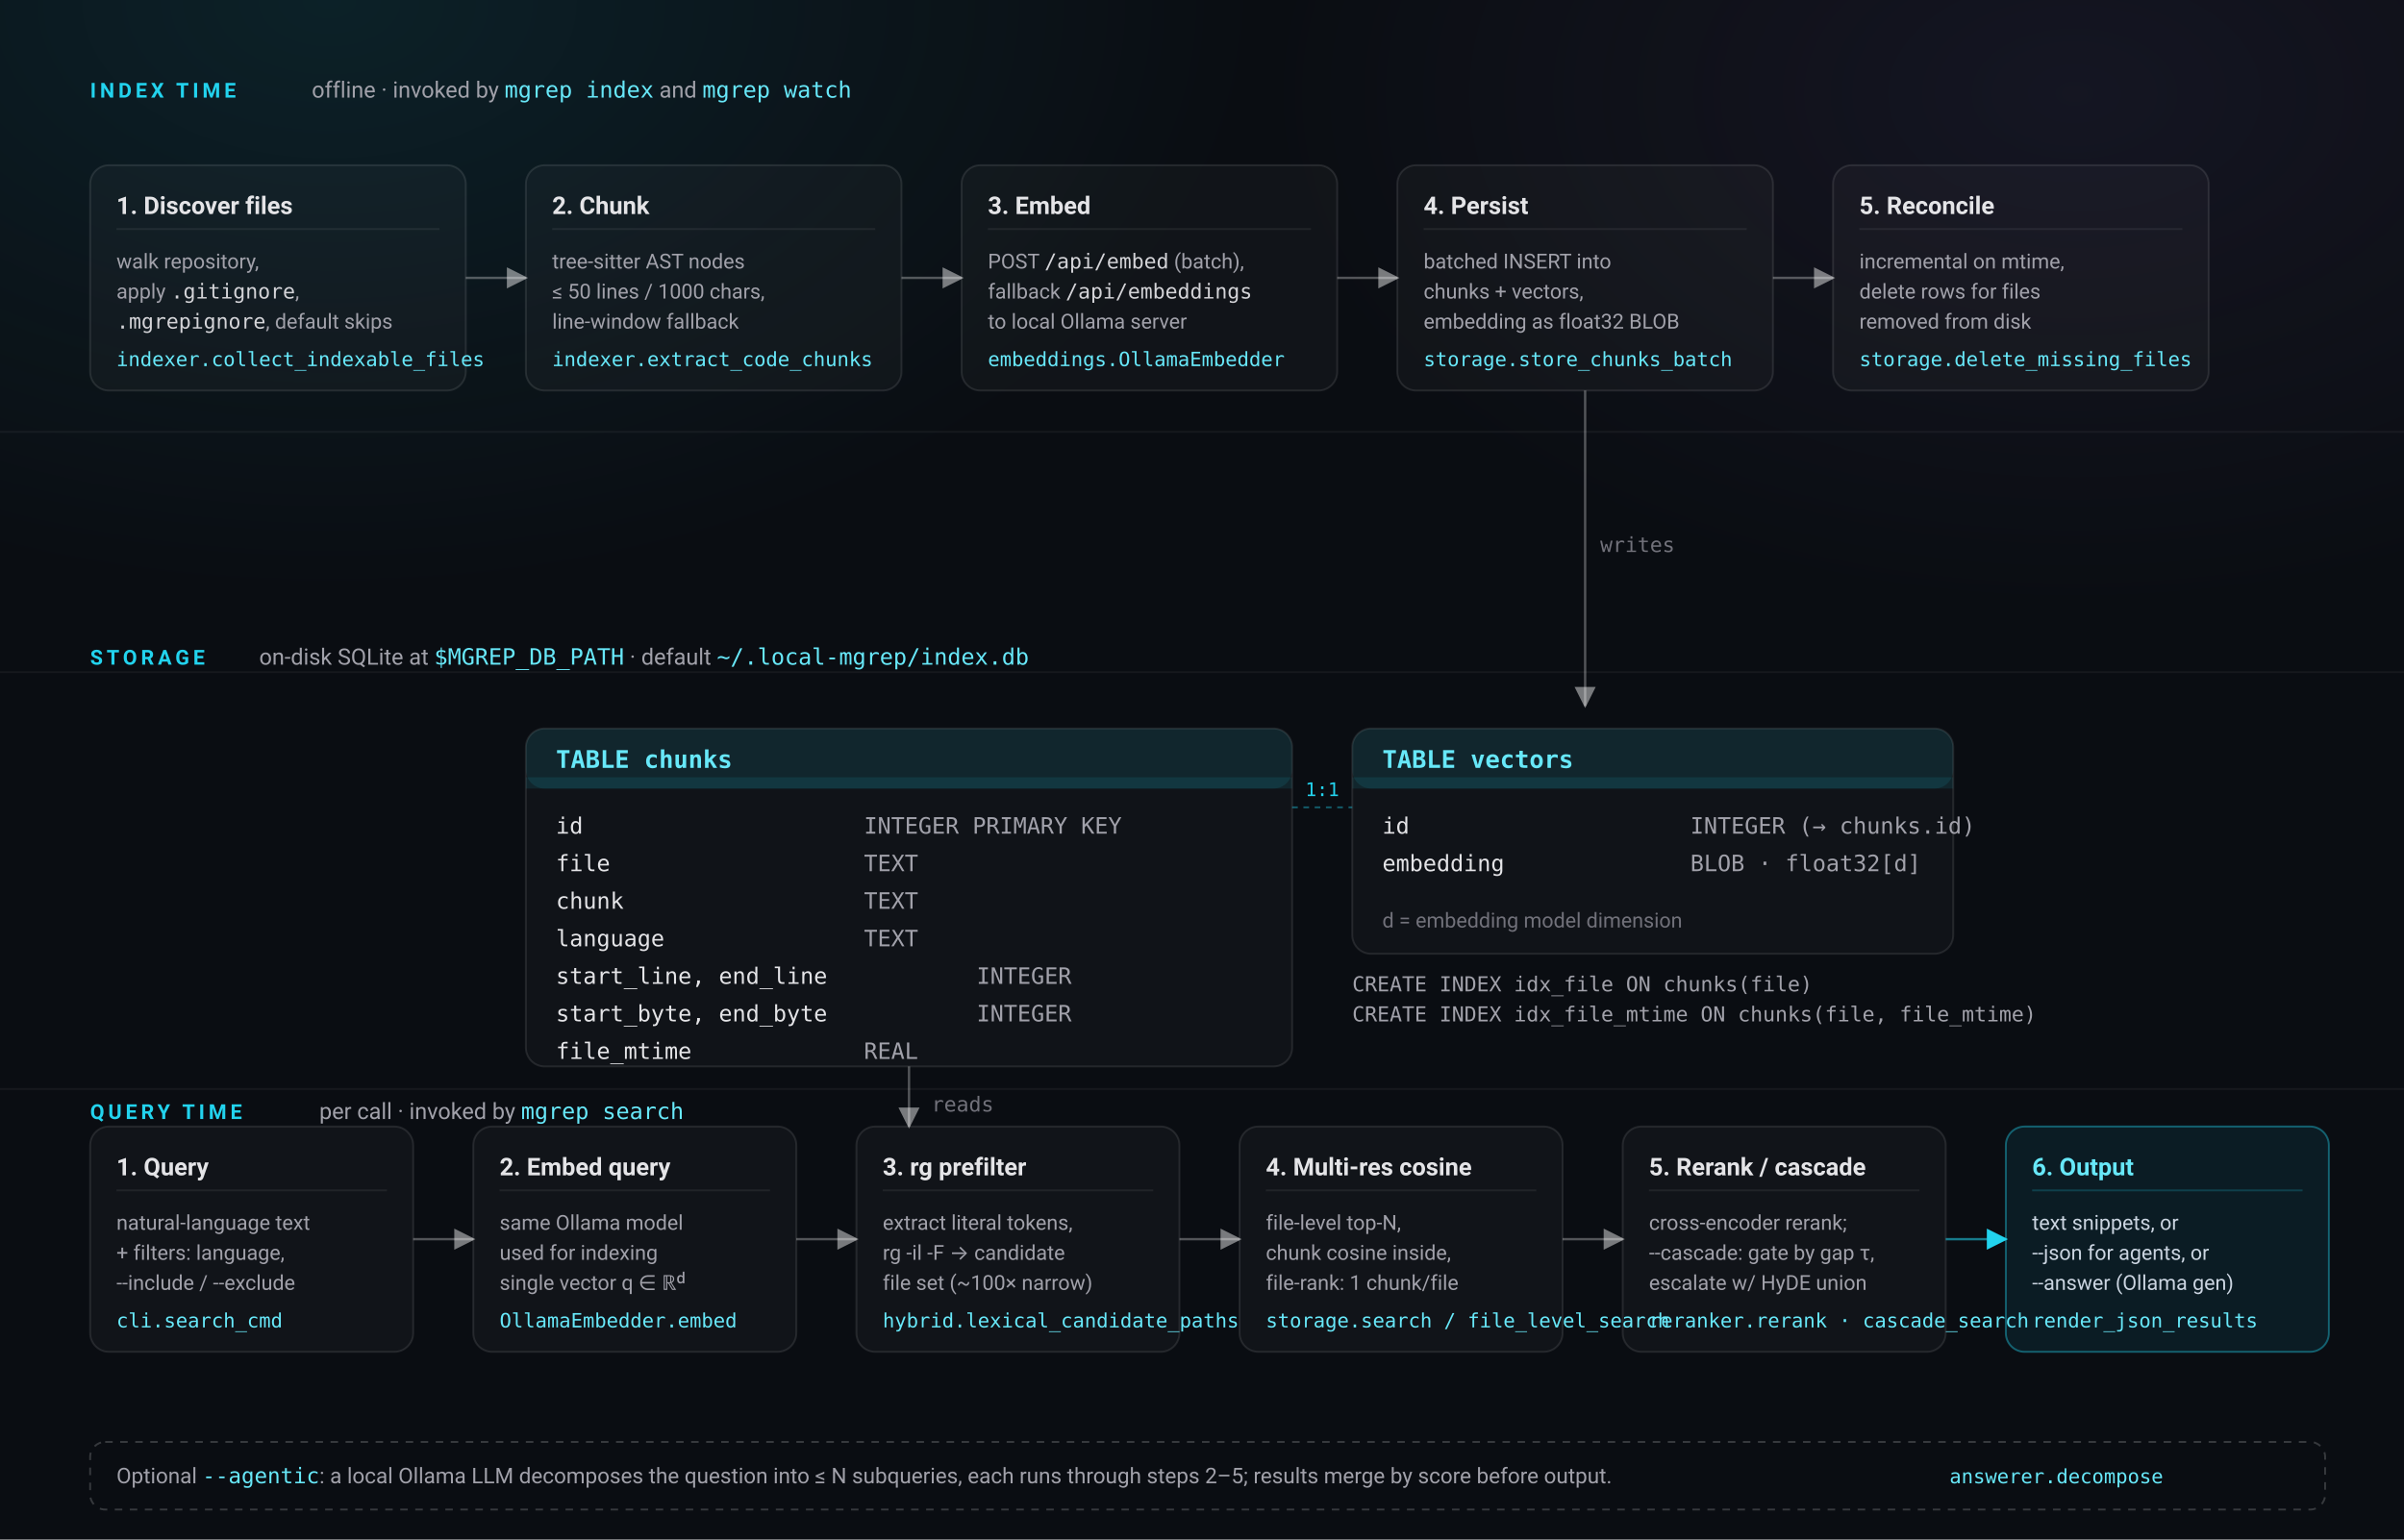
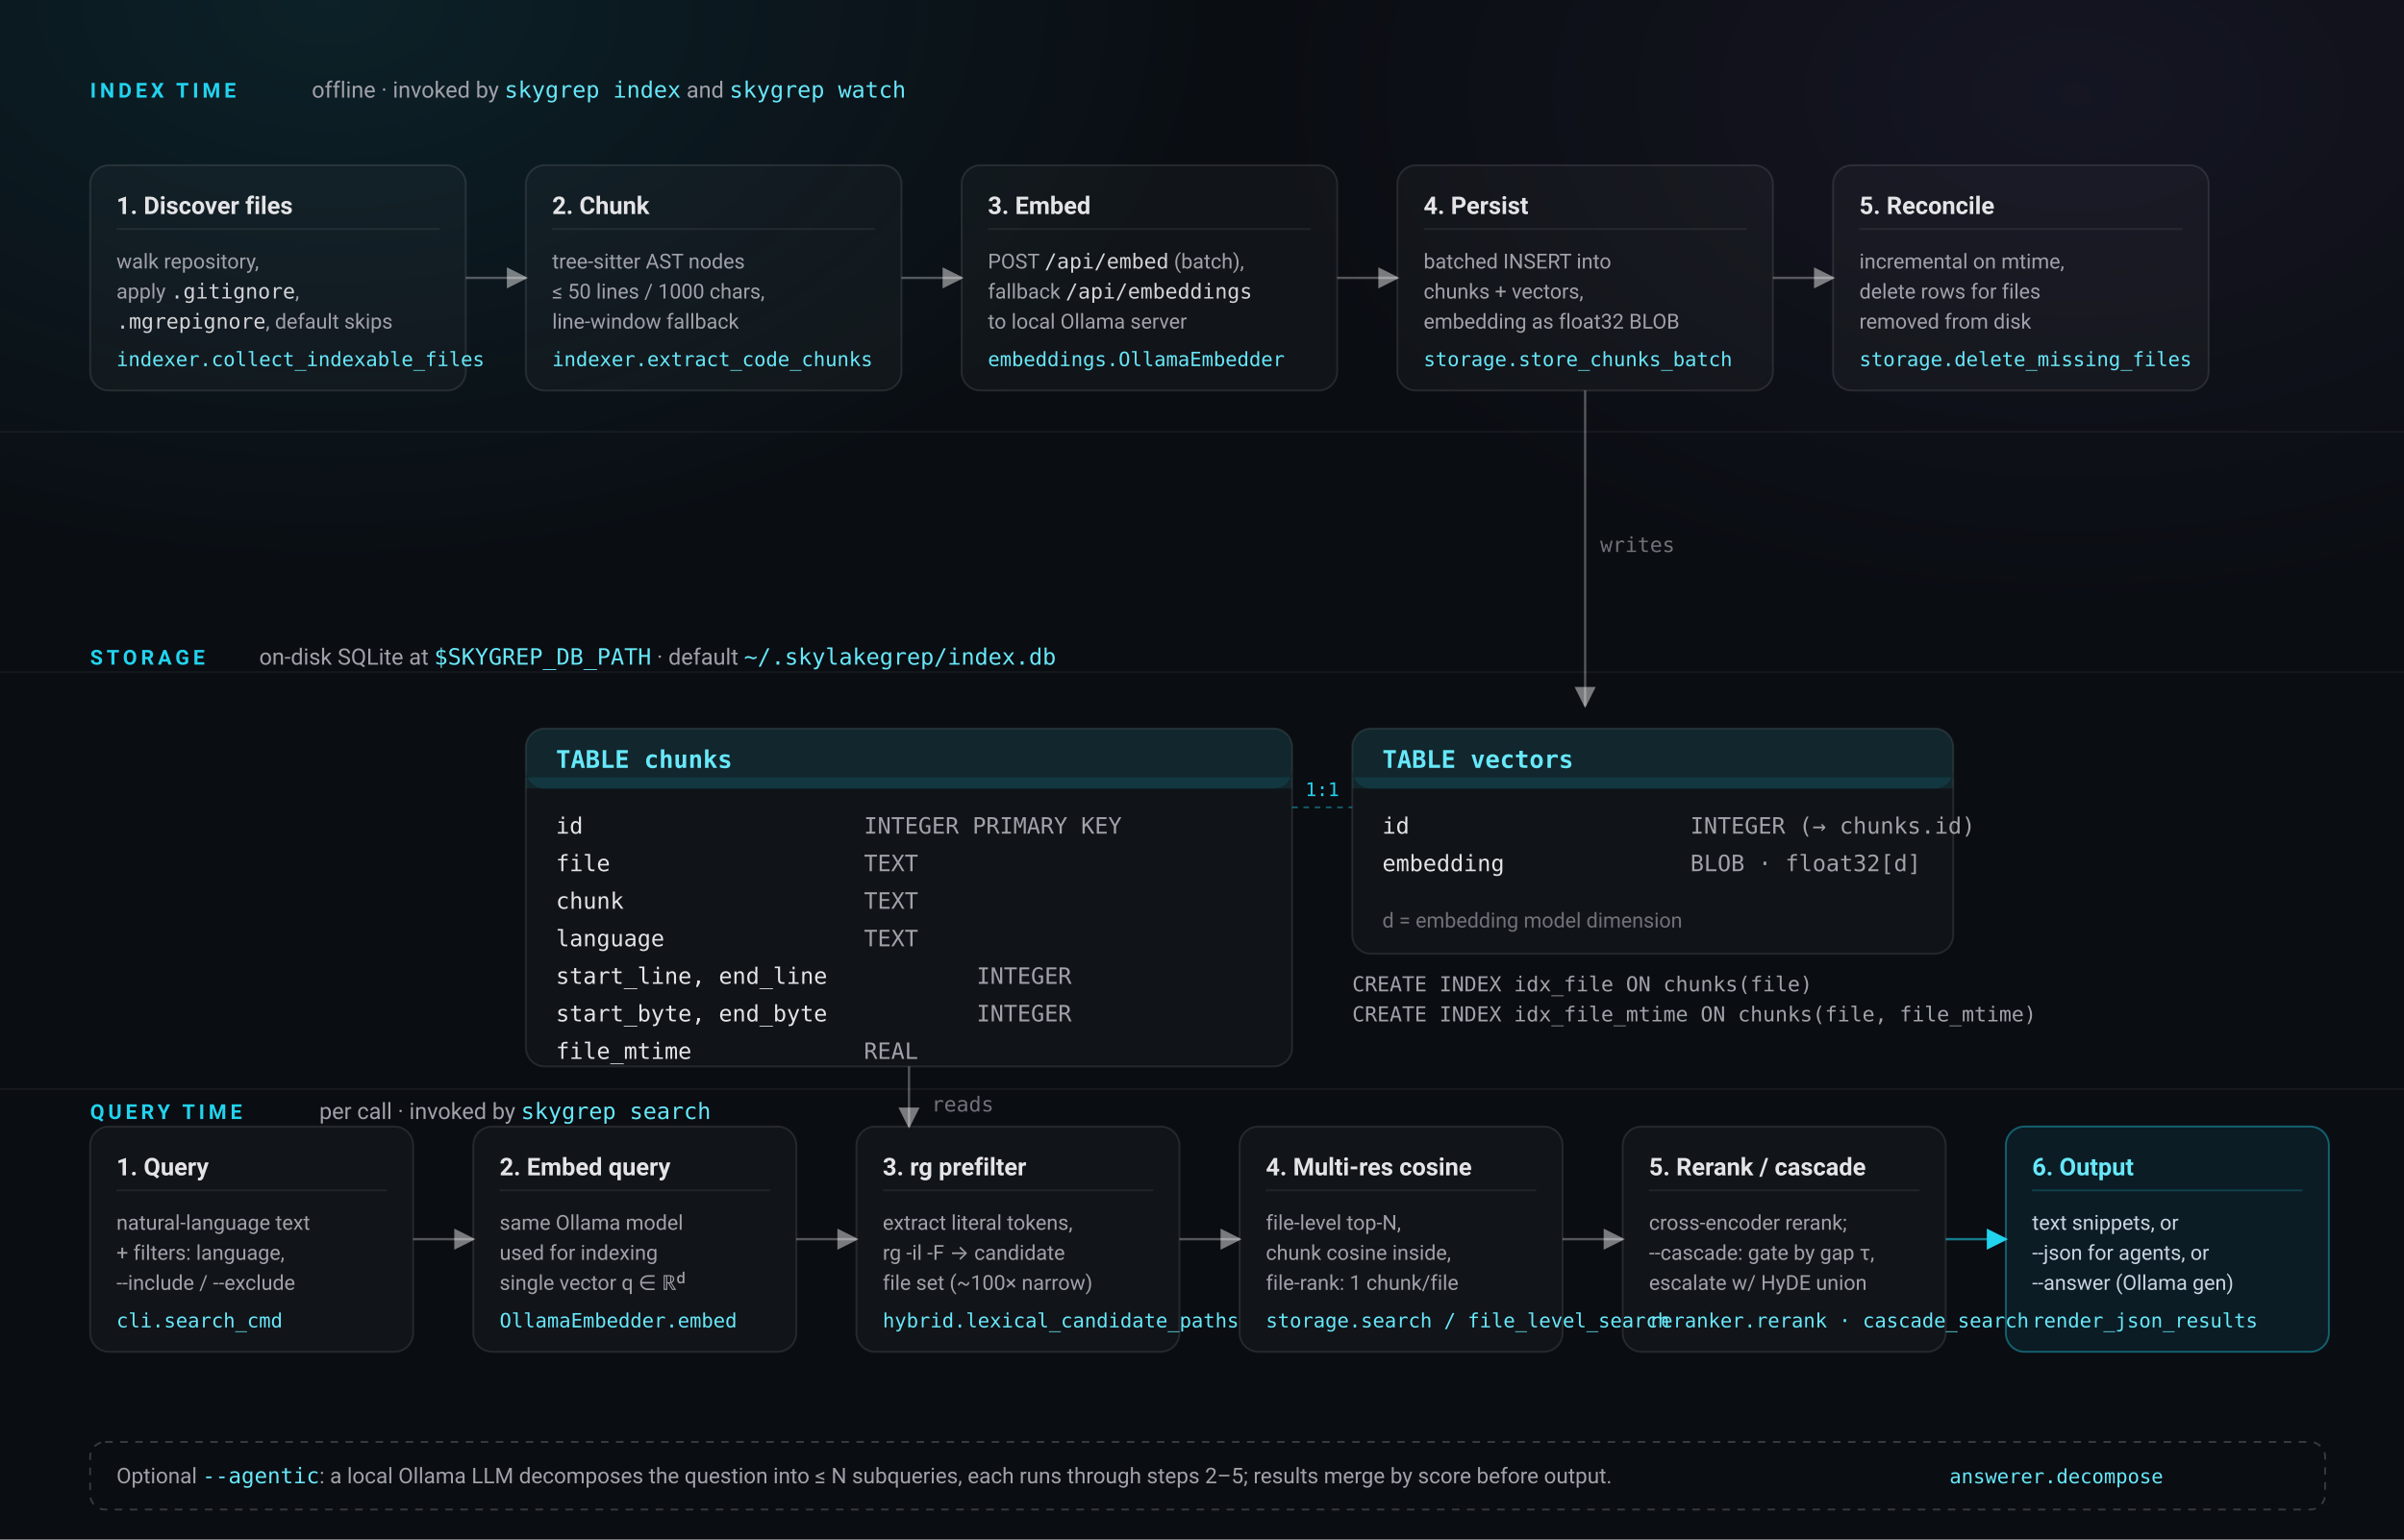
<svg xmlns="http://www.w3.org/2000/svg" viewBox="0 0 1280 820" role="img" aria-labelledby="arch-title arch-desc" font-family="ui-sans-serif, -apple-system, 'Segoe UI', Roboto, system-ui, sans-serif">
  <defs>
    <marker id="arr" viewBox="0 0 10 10" refX="9" refY="5" markerWidth="9" markerHeight="9" orient="auto-start-reverse">
      <path d="M0,0 L10,5 L0,10 z" fill="rgba(255,255,255,0.45)" />
    </marker>
    <marker id="arr-cy" viewBox="0 0 10 10" refX="9" refY="5" markerWidth="9" markerHeight="9" orient="auto-start-reverse">
      <path d="M0,0 L10,5 L0,10 z" fill="#22d3ee" />
    </marker>
    <radialGradient id="arch-orb-cy" cx="14%" cy="0%" r="55%">
      <stop offset="0%" stop-color="rgba(34,211,238,0.10)" />
      <stop offset="70%" stop-color="rgba(34,211,238,0)" />
    </radialGradient>
    <radialGradient id="arch-orb-vi" cx="86%" cy="6%" r="48%">
      <stop offset="0%" stop-color="rgba(167,139,250,0.07)" />
      <stop offset="70%" stop-color="rgba(167,139,250,0)" />
    </radialGradient>
  </defs>
  <rect width="1280" height="820" fill="#0a0d12" />
  <rect width="1280" height="820" fill="url(#arch-orb-cy)" />
  <rect width="1280" height="820" fill="url(#arch-orb-vi)" />
  <g stroke="rgba(255,255,255,0.05)" stroke-width="1">
    <path d="M0 230 H1280" />
    <path d="M0 358 H1280" />
    <path d="M0 580 H1280" />
  </g>
  <g font-size="11" font-weight="700" letter-spacing="2" fill="#22d3ee">
    <text x="48" y="52">INDEX TIME</text>
    <text x="48" y="354">STORAGE</text>
    <text x="48" y="596">QUERY TIME</text>
  </g>
  <g font-size="12" fill="#a1a1aa">
-     <text x="166" y="52">offline · invoked by <tspan font-family="ui-monospace, Menlo, Consolas, monospace" fill="#67e8f9">mgrep index</tspan> and <tspan font-family="ui-monospace, Menlo, Consolas, monospace" fill="#67e8f9">mgrep watch</tspan>
+     <text x="166" y="52">offline · invoked by <tspan font-family="ui-monospace, Menlo, Consolas, monospace" fill="#67e8f9">skygrep index</tspan> and <tspan font-family="ui-monospace, Menlo, Consolas, monospace" fill="#67e8f9">skygrep watch</tspan>
    </text>
-     <text x="138" y="354">on-disk SQLite at <tspan font-family="ui-monospace, Menlo, Consolas, monospace" fill="#67e8f9">$MGREP_DB_PATH</tspan> · default <tspan font-family="ui-monospace, Menlo, Consolas, monospace" fill="#67e8f9">~/.local-mgrep/index.db</tspan>
+     <text x="138" y="354">on-disk SQLite at <tspan font-family="ui-monospace, Menlo, Consolas, monospace" fill="#67e8f9">$SKYGREP_DB_PATH</tspan> · default <tspan font-family="ui-monospace, Menlo, Consolas, monospace" fill="#67e8f9">~/.skylakegrep/index.db</tspan>
    </text>
-     <text x="170" y="596">per call · invoked by <tspan font-family="ui-monospace, Menlo, Consolas, monospace" fill="#67e8f9">mgrep search</tspan>
+     <text x="170" y="596">per call · invoked by <tspan font-family="ui-monospace, Menlo, Consolas, monospace" fill="#67e8f9">skygrep search</tspan>
    </text>
  </g>
  <g>
    <g transform="translate(48 88)">
      <rect width="200" height="120" rx="10" fill="rgba(255,255,255,0.03)" stroke="rgba(255,255,255,0.10)" stroke-width="1" />
      <text x="14" y="26" font-size="13" font-weight="600" fill="#e4e4e7">1. Discover files</text>
      <line x1="14" y1="34" x2="186" y2="34" stroke="rgba(255,255,255,0.07)" />
      <text x="14" y="55" font-size="11" fill="#a1a1aa">walk repository,</text>
      <text x="14" y="71" font-size="11" fill="#a1a1aa">apply <tspan font-family="ui-monospace, Menlo, Consolas, monospace" fill="#d4d4d8">.gitignore</tspan>,</text>
      <text x="14" y="87" font-size="11" fill="#a1a1aa">
        <tspan font-family="ui-monospace, Menlo, Consolas, monospace" fill="#d4d4d8">.mgrepignore</tspan>, default skips</text>
      <text x="14" y="107" font-size="10.5" fill="#67e8f9" font-family="ui-monospace, Menlo, Consolas, monospace">indexer.collect_indexable_files</text>
    </g>
    <g transform="translate(280 88)">
      <rect width="200" height="120" rx="10" fill="rgba(255,255,255,0.03)" stroke="rgba(255,255,255,0.10)" stroke-width="1" />
      <text x="14" y="26" font-size="13" font-weight="600" fill="#e4e4e7">2. Chunk</text>
      <line x1="14" y1="34" x2="186" y2="34" stroke="rgba(255,255,255,0.07)" />
      <text x="14" y="55" font-size="11" fill="#a1a1aa">tree-sitter AST nodes</text>
      <text x="14" y="71" font-size="11" fill="#a1a1aa">≤ 50 lines / 1000 chars,</text>
      <text x="14" y="87" font-size="11" fill="#a1a1aa">line-window fallback</text>
      <text x="14" y="107" font-size="10.5" fill="#67e8f9" font-family="ui-monospace, Menlo, Consolas, monospace">indexer.extract_code_chunks</text>
    </g>
    <g transform="translate(512 88)">
      <rect width="200" height="120" rx="10" fill="rgba(255,255,255,0.03)" stroke="rgba(255,255,255,0.10)" stroke-width="1" />
      <text x="14" y="26" font-size="13" font-weight="600" fill="#e4e4e7">3. Embed</text>
      <line x1="14" y1="34" x2="186" y2="34" stroke="rgba(255,255,255,0.07)" />
      <text x="14" y="55" font-size="11" fill="#a1a1aa">POST <tspan font-family="ui-monospace, Menlo, Consolas, monospace" fill="#d4d4d8">/api/embed</tspan> (batch),</text>
      <text x="14" y="71" font-size="11" fill="#a1a1aa">fallback <tspan font-family="ui-monospace, Menlo, Consolas, monospace" fill="#d4d4d8">/api/embeddings</tspan>
      </text>
      <text x="14" y="87" font-size="11" fill="#a1a1aa">to local Ollama server</text>
      <text x="14" y="107" font-size="10.5" fill="#67e8f9" font-family="ui-monospace, Menlo, Consolas, monospace">embeddings.OllamaEmbedder</text>
    </g>
    <g transform="translate(744 88)">
      <rect width="200" height="120" rx="10" fill="rgba(255,255,255,0.03)" stroke="rgba(255,255,255,0.10)" stroke-width="1" />
      <text x="14" y="26" font-size="13" font-weight="600" fill="#e4e4e7">4. Persist</text>
      <line x1="14" y1="34" x2="186" y2="34" stroke="rgba(255,255,255,0.07)" />
      <text x="14" y="55" font-size="11" fill="#a1a1aa">batched INSERT into</text>
      <text x="14" y="71" font-size="11" fill="#a1a1aa">chunks + vectors,</text>
      <text x="14" y="87" font-size="11" fill="#a1a1aa">embedding as float32 BLOB</text>
      <text x="14" y="107" font-size="10.5" fill="#67e8f9" font-family="ui-monospace, Menlo, Consolas, monospace">storage.store_chunks_batch</text>
    </g>
    <g transform="translate(976 88)">
      <rect width="200" height="120" rx="10" fill="rgba(255,255,255,0.03)" stroke="rgba(255,255,255,0.10)" stroke-width="1" />
      <text x="14" y="26" font-size="13" font-weight="600" fill="#e4e4e7">5. Reconcile</text>
      <line x1="14" y1="34" x2="186" y2="34" stroke="rgba(255,255,255,0.07)" />
      <text x="14" y="55" font-size="11" fill="#a1a1aa">incremental on mtime,</text>
      <text x="14" y="71" font-size="11" fill="#a1a1aa">delete rows for files</text>
      <text x="14" y="87" font-size="11" fill="#a1a1aa">removed from disk</text>
      <text x="14" y="107" font-size="10.5" fill="#67e8f9" font-family="ui-monospace, Menlo, Consolas, monospace">storage.delete_missing_files</text>
    </g>
    <g stroke="rgba(255,255,255,0.30)" stroke-width="1.25" fill="none" marker-end="url(#arr)">
      <line x1="248" y1="148" x2="280" y2="148" />
      <line x1="480" y1="148" x2="512" y2="148" />
      <line x1="712" y1="148" x2="744" y2="148" />
      <line x1="944" y1="148" x2="976" y2="148" />
    </g>
  </g>
  <g stroke="rgba(255,255,255,0.30)" stroke-width="1.25" fill="none" marker-end="url(#arr)">
    <path d="M844 208 V 376" />
  </g>
  <text x="852" y="294" font-size="11" fill="#71717a" font-family="ui-monospace, Menlo, Consolas, monospace">writes</text>
  <g stroke="rgba(255,255,255,0.30)" stroke-width="1.25" fill="none" marker-end="url(#arr)">
    <path d="M484 568 V 600" />
  </g>
  <text x="496" y="592" font-size="11" fill="#71717a" font-family="ui-monospace, Menlo, Consolas, monospace">reads</text>
  <g transform="translate(280 388)">
    <rect width="408" height="180" rx="10" fill="rgba(255,255,255,0.025)" stroke="rgba(255,255,255,0.10)" stroke-width="1" />
    <rect width="408" height="32" rx="10" fill="rgba(34,211,238,0.10)" />
    <rect y="26" width="408" height="6" fill="rgba(34,211,238,0.10)" />
    <text x="16" y="21" font-size="13" font-weight="600" fill="#67e8f9" font-family="ui-monospace, Menlo, Consolas, monospace">TABLE chunks</text>
    <g font-family="ui-monospace, Menlo, Consolas, monospace" font-size="12" fill="#e4e4e7">
      <text x="16" y="56">id</text>
      <text x="180" y="56" fill="#a1a1aa">INTEGER PRIMARY KEY</text>
      <text x="16" y="76">file</text>
      <text x="180" y="76" fill="#a1a1aa">TEXT</text>
      <text x="16" y="96">chunk</text>
      <text x="180" y="96" fill="#a1a1aa">TEXT</text>
      <text x="16" y="116">language</text>
      <text x="180" y="116" fill="#a1a1aa">TEXT</text>
      <text x="16" y="136">start_line, end_line</text>
      <text x="240" y="136" fill="#a1a1aa">INTEGER</text>
      <text x="16" y="156">start_byte, end_byte</text>
      <text x="240" y="156" fill="#a1a1aa">INTEGER</text>
      <text x="16" y="176">file_mtime</text>
      <text x="180" y="176" fill="#a1a1aa">REAL</text>
    </g>
  </g>
  <g transform="translate(720 388)">
    <rect width="320" height="120" rx="10" fill="rgba(255,255,255,0.025)" stroke="rgba(255,255,255,0.10)" stroke-width="1" />
    <rect width="320" height="32" rx="10" fill="rgba(34,211,238,0.10)" />
    <rect y="26" width="320" height="6" fill="rgba(34,211,238,0.10)" />
    <text x="16" y="21" font-size="13" font-weight="600" fill="#67e8f9" font-family="ui-monospace, Menlo, Consolas, monospace">TABLE vectors</text>
    <g font-family="ui-monospace, Menlo, Consolas, monospace" font-size="12" fill="#e4e4e7">
      <text x="16" y="56">id</text>
      <text x="180" y="56" fill="#a1a1aa">INTEGER (→ chunks.id)</text>
      <text x="16" y="76">embedding</text>
      <text x="180" y="76" fill="#a1a1aa">BLOB · float32[d]</text>
    </g>
    <text x="16" y="106" font-size="11" fill="#71717a">d = embedding model dimension</text>
  </g>
  <g stroke="rgba(34,211,238,0.40)" stroke-width="1" fill="none" stroke-dasharray="3 3">
    <line x1="688" y1="430" x2="720" y2="430" />
  </g>
  <text x="695" y="424" font-size="10" fill="#22d3ee" font-family="ui-monospace, Menlo, Consolas, monospace">1:1</text>
  <g transform="translate(720 528)" font-family="ui-monospace, Menlo, Consolas, monospace" font-size="11" fill="#a1a1aa">
    <text x="0" y="0">CREATE INDEX idx_file        ON chunks(file)</text>
    <text x="0" y="16">CREATE INDEX idx_file_mtime  ON chunks(file, file_mtime)</text>
  </g>
  <g>
    <g transform="translate(48 600)">
      <rect width="172" height="120" rx="10" fill="rgba(255,255,255,0.03)" stroke="rgba(255,255,255,0.10)" stroke-width="1" />
      <text x="14" y="26" font-size="13" font-weight="600" fill="#e4e4e7">1. Query</text>
      <line x1="14" y1="34" x2="158" y2="34" stroke="rgba(255,255,255,0.07)" />
      <text x="14" y="55" font-size="11" fill="#a1a1aa">natural-language text</text>
      <text x="14" y="71" font-size="11" fill="#a1a1aa">+ filters: language,</text>
      <text x="14" y="87" font-size="11" fill="#a1a1aa">--include / --exclude</text>
      <text x="14" y="107" font-size="10.5" fill="#67e8f9" font-family="ui-monospace, Menlo, Consolas, monospace">cli.search_cmd</text>
    </g>
    <g transform="translate(252 600)">
      <rect width="172" height="120" rx="10" fill="rgba(255,255,255,0.03)" stroke="rgba(255,255,255,0.10)" stroke-width="1" />
      <text x="14" y="26" font-size="13" font-weight="600" fill="#e4e4e7">2. Embed query</text>
      <line x1="14" y1="34" x2="158" y2="34" stroke="rgba(255,255,255,0.07)" />
      <text x="14" y="55" font-size="11" fill="#a1a1aa">same Ollama model</text>
      <text x="14" y="71" font-size="11" fill="#a1a1aa">used for indexing</text>
      <text x="14" y="87" font-size="11" fill="#a1a1aa">single vector q ∈ ℝᵈ</text>
      <text x="14" y="107" font-size="10.5" fill="#67e8f9" font-family="ui-monospace, Menlo, Consolas, monospace">OllamaEmbedder.embed</text>
    </g>
    <g transform="translate(456 600)">
      <rect width="172" height="120" rx="10" fill="rgba(255,255,255,0.03)" stroke="rgba(255,255,255,0.10)" stroke-width="1" />
      <text x="14" y="26" font-size="13" font-weight="600" fill="#e4e4e7">3. rg prefilter</text>
      <line x1="14" y1="34" x2="158" y2="34" stroke="rgba(255,255,255,0.07)" />
      <text x="14" y="55" font-size="11" fill="#a1a1aa">extract literal tokens,</text>
      <text x="14" y="71" font-size="11" fill="#a1a1aa">rg -il -F → candidate</text>
      <text x="14" y="87" font-size="11" fill="#a1a1aa">file set (~100× narrow)</text>
      <text x="14" y="107" font-size="10.5" fill="#67e8f9" font-family="ui-monospace, Menlo, Consolas, monospace">hybrid.lexical_candidate_paths</text>
    </g>
    <g transform="translate(660 600)">
      <rect width="172" height="120" rx="10" fill="rgba(255,255,255,0.03)" stroke="rgba(255,255,255,0.10)" stroke-width="1" />
      <text x="14" y="26" font-size="13" font-weight="600" fill="#e4e4e7">4. Multi-res cosine</text>
      <line x1="14" y1="34" x2="158" y2="34" stroke="rgba(255,255,255,0.07)" />
      <text x="14" y="55" font-size="11" fill="#a1a1aa">file-level top-N,</text>
      <text x="14" y="71" font-size="11" fill="#a1a1aa">chunk cosine inside,</text>
      <text x="14" y="87" font-size="11" fill="#a1a1aa">file-rank: 1 chunk/file</text>
      <text x="14" y="107" font-size="10.5" fill="#67e8f9" font-family="ui-monospace, Menlo, Consolas, monospace">storage.search / file_level_search</text>
    </g>
    <g transform="translate(864 600)">
      <rect width="172" height="120" rx="10" fill="rgba(255,255,255,0.03)" stroke="rgba(255,255,255,0.10)" stroke-width="1" />
      <text x="14" y="26" font-size="13" font-weight="600" fill="#e4e4e7">5. Rerank / cascade</text>
      <line x1="14" y1="34" x2="158" y2="34" stroke="rgba(255,255,255,0.07)" />
      <text x="14" y="55" font-size="11" fill="#a1a1aa">cross-encoder rerank;</text>
      <text x="14" y="71" font-size="11" fill="#a1a1aa">--cascade: gate by gap τ,</text>
      <text x="14" y="87" font-size="11" fill="#a1a1aa">escalate w/ HyDE union</text>
      <text x="14" y="107" font-size="10.5" fill="#67e8f9" font-family="ui-monospace, Menlo, Consolas, monospace">reranker.rerank · cascade_search</text>
    </g>
    <g transform="translate(1068 600)">
      <rect width="172" height="120" rx="10" fill="rgba(34,211,238,0.08)" stroke="rgba(34,211,238,0.40)" stroke-width="1" />
      <text x="14" y="26" font-size="13" font-weight="600" fill="#67e8f9">6. Output</text>
      <line x1="14" y1="34" x2="158" y2="34" stroke="rgba(34,211,238,0.20)" />
      <text x="14" y="55" font-size="11" fill="#cbd5e1">text snippets, or</text>
      <text x="14" y="71" font-size="11" fill="#cbd5e1">--json for agents, or</text>
      <text x="14" y="87" font-size="11" fill="#cbd5e1">--answer (Ollama gen)</text>
      <text x="14" y="107" font-size="10.5" fill="#67e8f9" font-family="ui-monospace, Menlo, Consolas, monospace">render_json_results</text>
    </g>
    <g stroke="rgba(255,255,255,0.30)" stroke-width="1.25" fill="none" marker-end="url(#arr)">
      <line x1="220" y1="660" x2="252" y2="660" />
      <line x1="424" y1="660" x2="456" y2="660" />
      <line x1="628" y1="660" x2="660" y2="660" />
      <line x1="832" y1="660" x2="864" y2="660" />
    </g>
    <g stroke="rgba(34,211,238,0.55)" stroke-width="1.25" fill="none" marker-end="url(#arr-cy)">
      <line x1="1036" y1="660" x2="1068" y2="660" />
    </g>
  </g>
  <g transform="translate(48 768)">
    <rect width="1190" height="36" rx="8" fill="none" stroke="rgba(255,255,255,0.18)" stroke-width="1" stroke-dasharray="4 4" />
    <text x="14" y="22" font-size="11.5" fill="#a1a1aa">Optional <tspan font-family="ui-monospace, Menlo, Consolas, monospace" fill="#67e8f9">--agentic</tspan>: a local Ollama LLM decomposes the question into ≤ N subqueries, each runs through steps 2–5; results merge by score before output.</text>
    <text x="990" y="22" font-size="10.5" fill="#67e8f9" font-family="ui-monospace, Menlo, Consolas, monospace">answerer.decompose</text>
  </g>
</svg>
